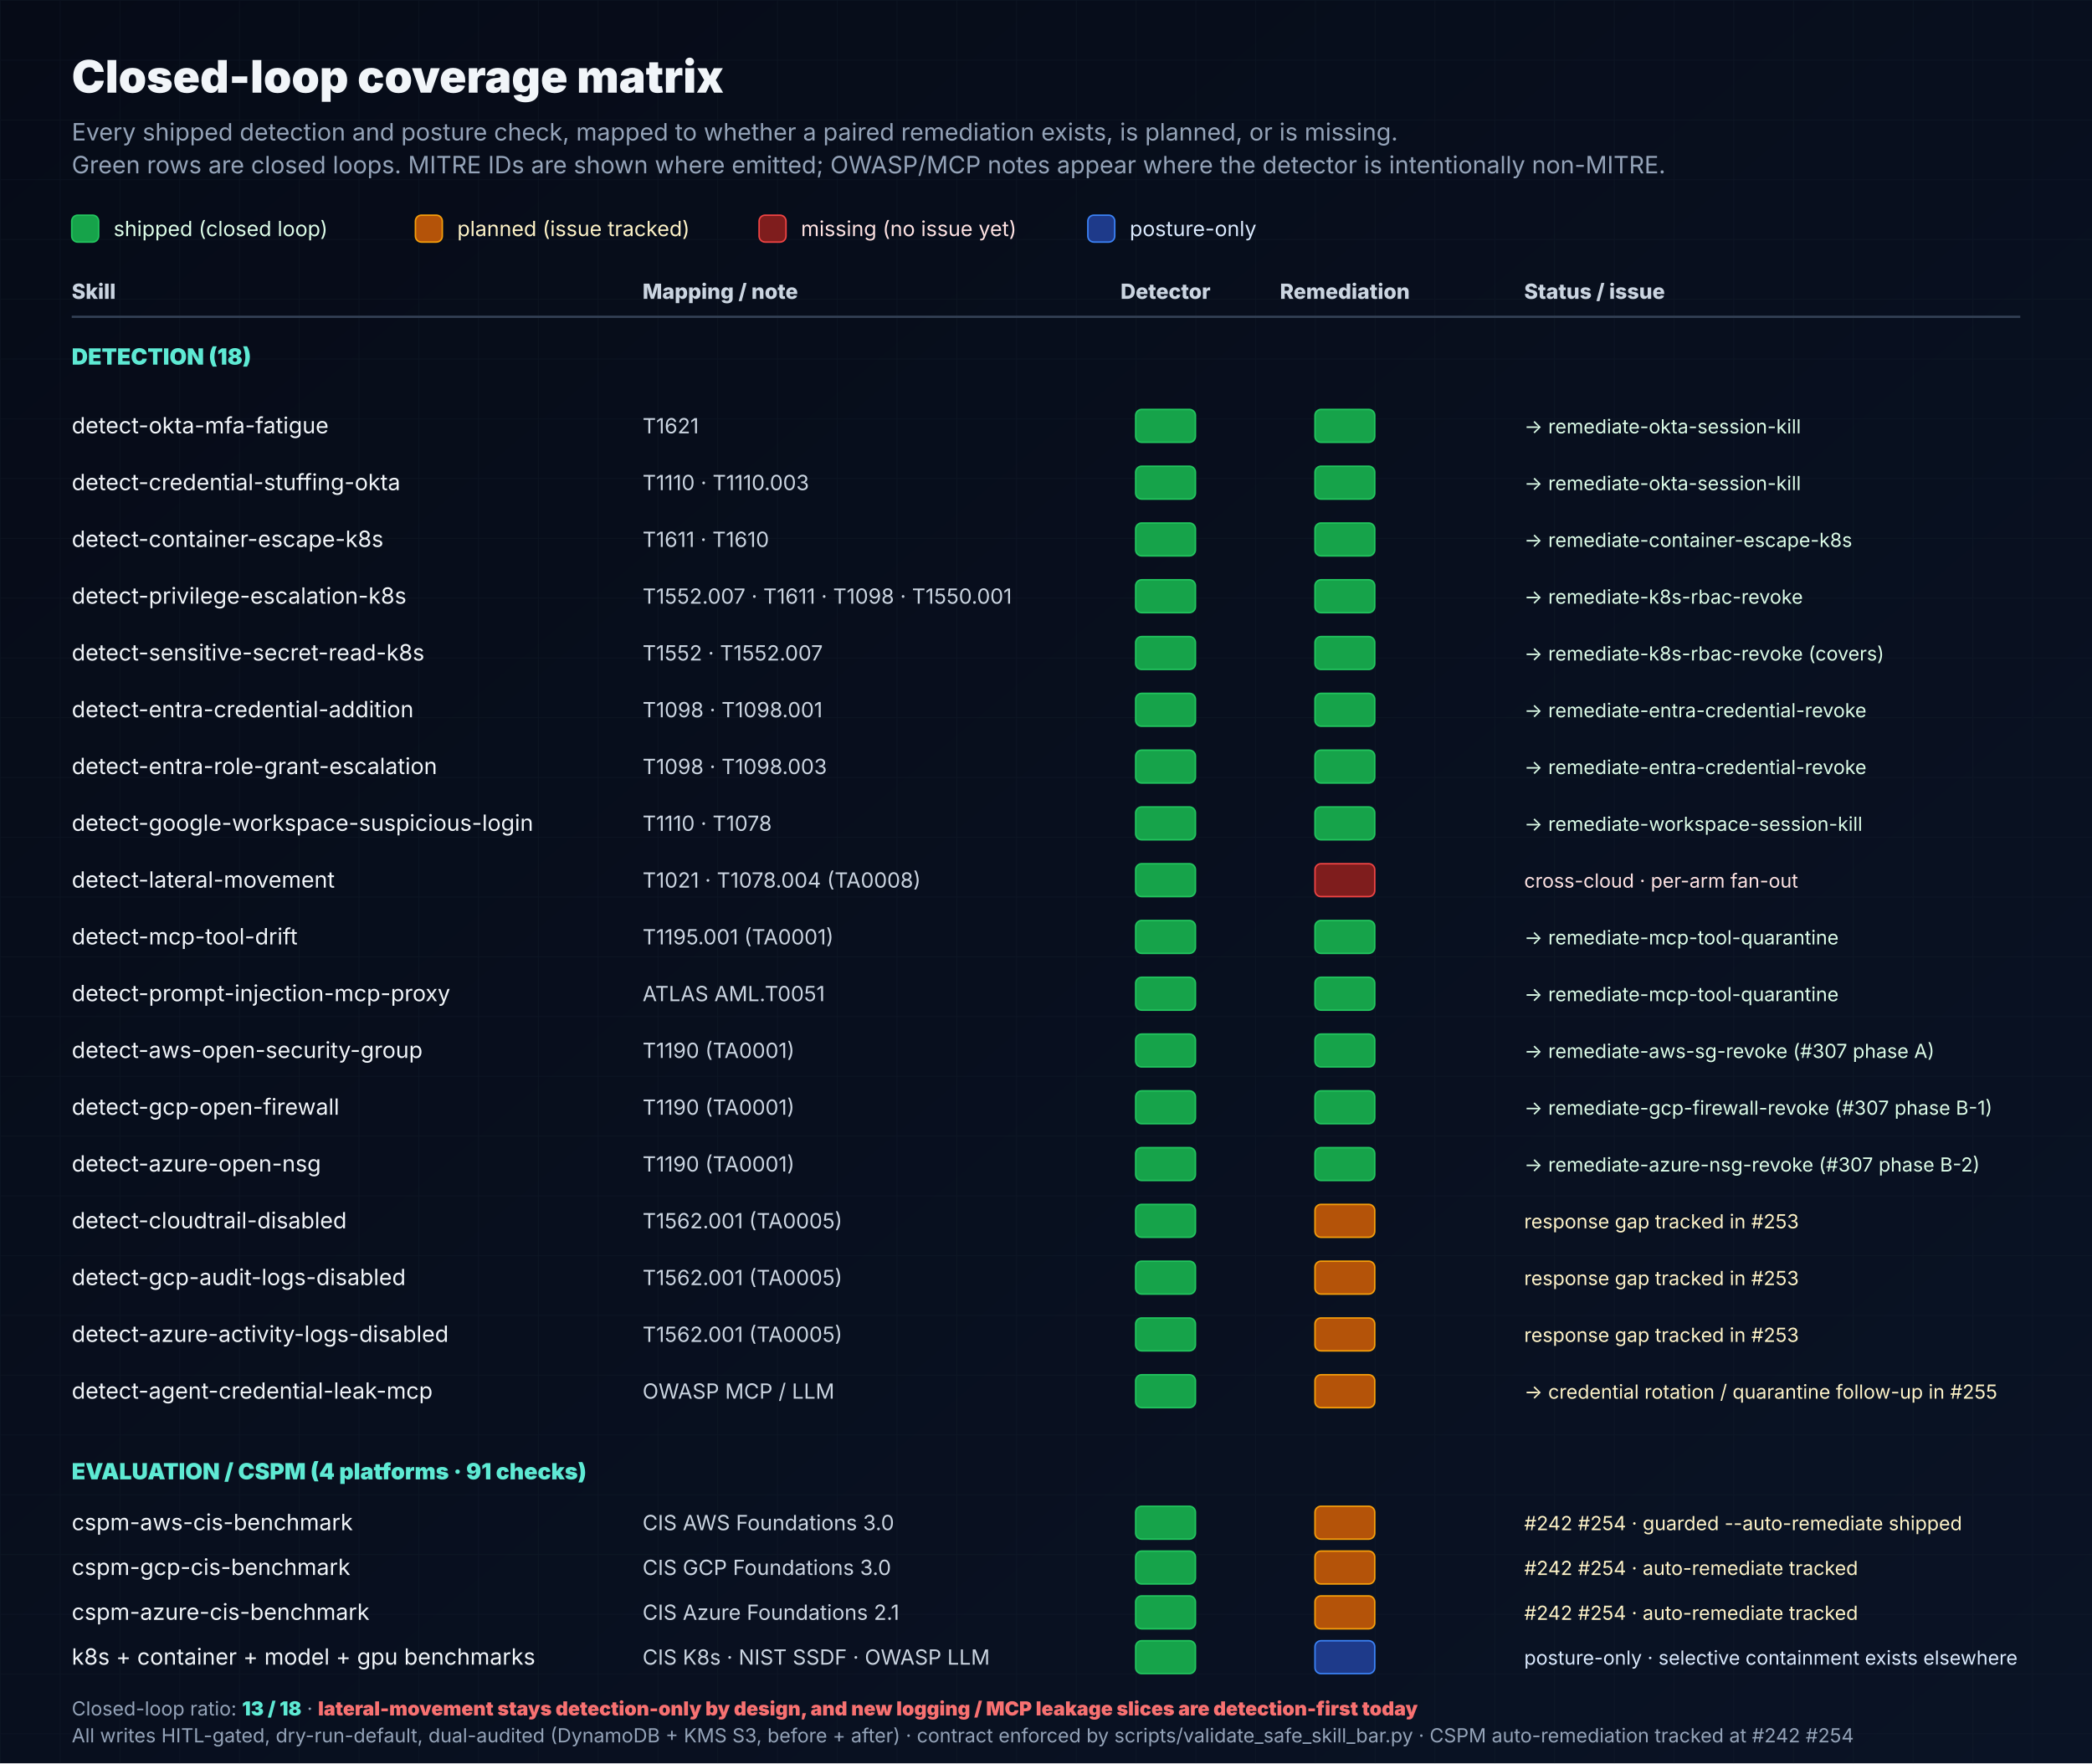
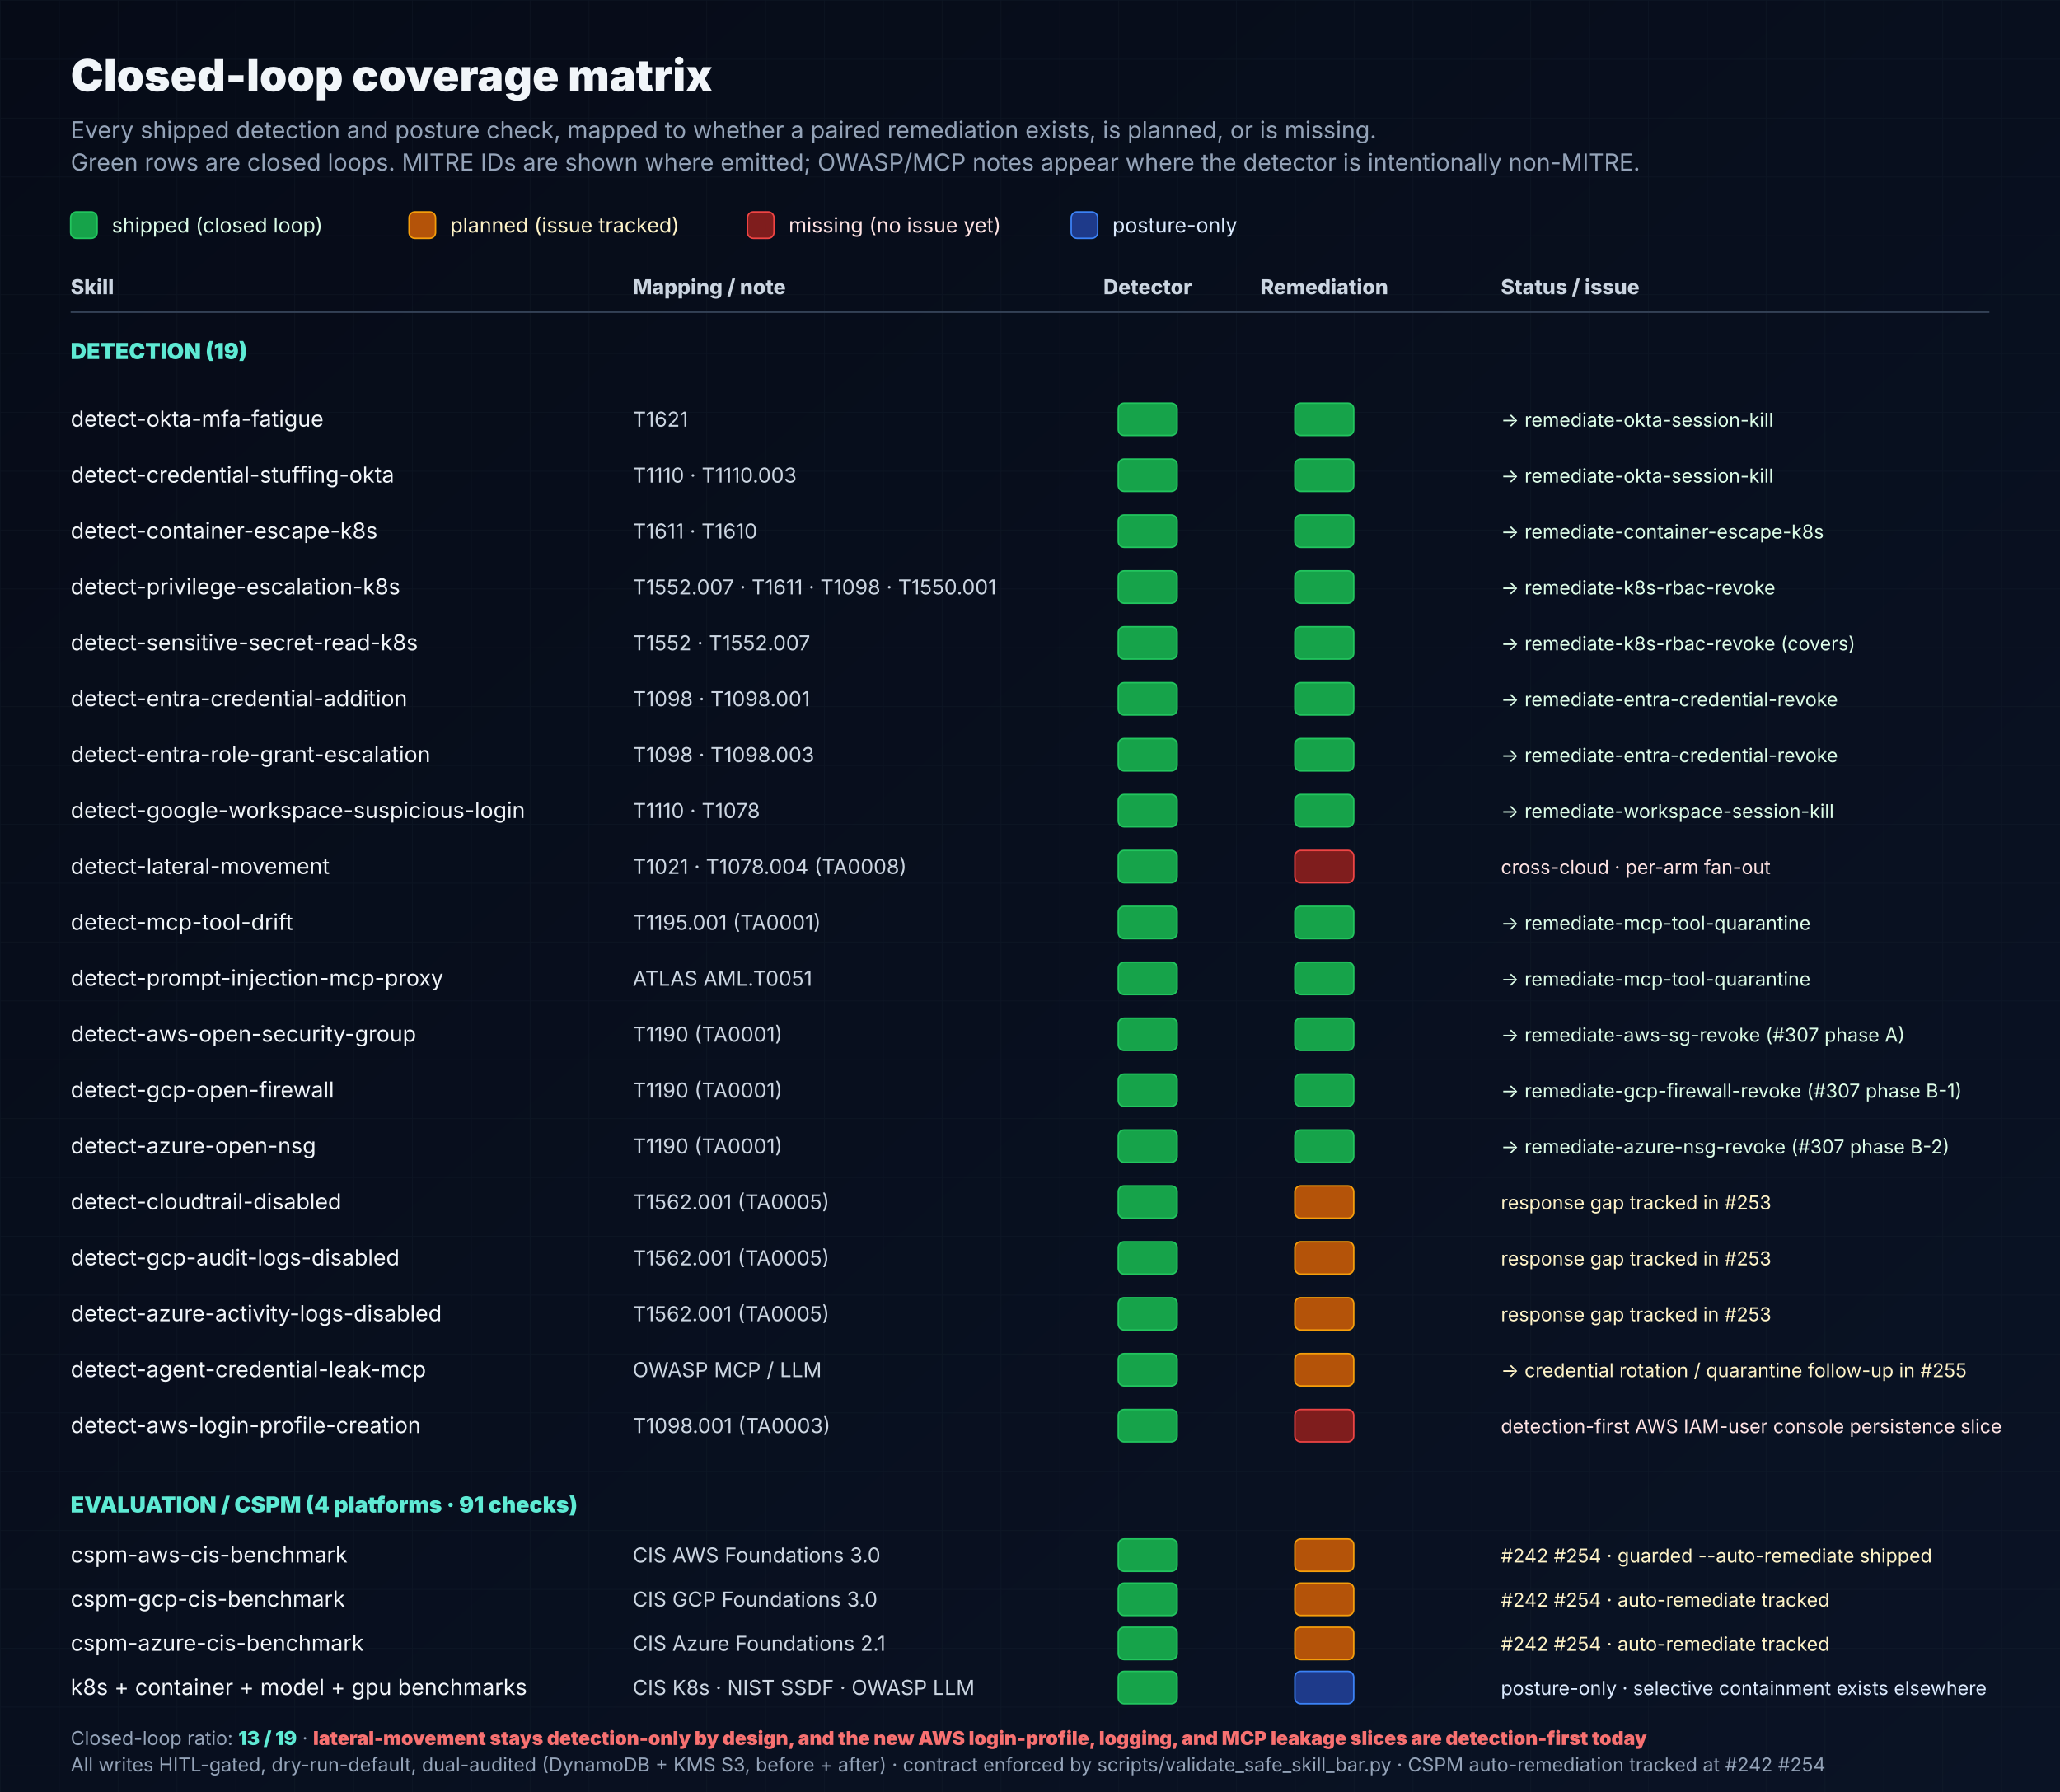
- <svg xmlns="http://www.w3.org/2000/svg" width="1400" height="1180" viewBox="0 0 1400 1180" role="img" aria-labelledby="cm-title cm-desc">
+ <svg xmlns="http://www.w3.org/2000/svg" width="1400" height="1218" viewBox="0 0 1400 1218" role="img" aria-labelledby="cm-title cm-desc">
  <defs>
    <linearGradient id="bg2" x1="0" y1="0" x2="1" y2="1">
      <stop offset="0%" stop-color="#060b17" />
      <stop offset="100%" stop-color="#0a1325" />
    </linearGradient>
    <pattern id="grid2" x="0" y="0" width="40" height="40" patternUnits="userSpaceOnUse">
      <path d="M40 0H0V40" fill="none" stroke="#1e293b" stroke-opacity="0.25" stroke-width="1" />
    </pattern>
  </defs>
-   <rect width="1400" height="1180" fill="url(#bg2)" />
-   <rect width="1400" height="1180" fill="url(#grid2)" />
+   <rect width="1400" height="1218" fill="url(#bg2)" />
+   <rect width="1400" height="1218" fill="url(#grid2)" />
  <text x="48" y="62" fill="#f1f5f9" font-family="Inter, system-ui, sans-serif" font-size="30" font-weight="900">Closed-loop coverage matrix</text>
  <text x="48" y="94" fill="#94a3b8" font-family="Inter, system-ui, sans-serif" font-size="16">Every shipped detection and posture check, mapped to whether a paired remediation exists, is planned, or is missing.</text>
  <text x="48" y="116" fill="#94a3b8" font-family="Inter, system-ui, sans-serif" font-size="16">Green rows are closed loops. MITRE IDs are shown where emitted; OWASP/MCP notes appear where the detector is intentionally non-MITRE.</text>
  <g transform="translate(48,144)" font-family="Inter, system-ui, sans-serif" font-size="14">
    <g>
      <rect x="0" y="0" width="18" height="18" rx="4" fill="#16a34a" stroke="#22c55e" />
      <text x="28" y="14" fill="#dcfce7">shipped (closed loop)</text>
    </g>
    <g transform="translate(230,0)">
      <rect x="0" y="0" width="18" height="18" rx="4" fill="#b45309" stroke="#f59e0b" />
      <text x="28" y="14" fill="#fef3c7">planned (issue tracked)</text>
    </g>
    <g transform="translate(460,0)">
      <rect x="0" y="0" width="18" height="18" rx="4" fill="#7f1d1d" stroke="#ef4444" />
      <text x="28" y="14" fill="#fee2e2">missing (no issue yet)</text>
    </g>
    <g transform="translate(680,0)">
      <rect x="0" y="0" width="18" height="18" rx="4" fill="#1e3a8a" stroke="#3b82f6" />
      <text x="28" y="14" fill="#dbeafe">posture-only</text>
    </g>
  </g>
  <g font-family="Inter, system-ui, sans-serif" font-size="14" font-weight="800" fill="#cbd5e1">
    <text x="48" y="200">Skill</text>
    <text x="430" y="200">Mapping / note</text>
    <text x="780" y="200" text-anchor="middle">Detector</text>
    <text x="900" y="200" text-anchor="middle">Remediation</text>
    <text x="1020" y="200">Status / issue</text>
  </g>
  <line x1="48" y1="212" x2="1352" y2="212" stroke="#334155" stroke-width="1.5" />
-   <text x="48" y="244" fill="#5eead4" font-family="Inter, system-ui, sans-serif" font-size="15" font-weight="900">DETECTION (18)</text>
+   <text x="48" y="244" fill="#5eead4" font-family="Inter, system-ui, sans-serif" font-size="15" font-weight="900">DETECTION (19)</text>
  <g font-family="Inter, system-ui, sans-serif">
    <text x="48" y="290" fill="#f1f5f9" font-size="15">detect-okta-mfa-fatigue</text>
    <text x="430" y="290" fill="#cbd5e1" font-size="14">T1621</text>
    <rect x="760" y="274" width="40" height="22" rx="4" fill="#16a34a" stroke="#22c55e" />
    <rect x="880" y="274" width="40" height="22" rx="4" fill="#16a34a" stroke="#22c55e" />
    <text x="1020" y="290" fill="#dcfce7" font-size="13">→ remediate-okta-session-kill</text>
  </g>
  <g font-family="Inter, system-ui, sans-serif">
    <text x="48" y="328" fill="#f1f5f9" font-size="15">detect-credential-stuffing-okta</text>
    <text x="430" y="328" fill="#cbd5e1" font-size="14">T1110 · T1110.003</text>
    <rect x="760" y="312" width="40" height="22" rx="4" fill="#16a34a" stroke="#22c55e" />
    <rect x="880" y="312" width="40" height="22" rx="4" fill="#16a34a" stroke="#22c55e" />
    <text x="1020" y="328" fill="#dcfce7" font-size="13">→ remediate-okta-session-kill</text>
  </g>
  <g font-family="Inter, system-ui, sans-serif">
    <text x="48" y="366" fill="#f1f5f9" font-size="15">detect-container-escape-k8s</text>
    <text x="430" y="366" fill="#cbd5e1" font-size="14">T1611 · T1610</text>
    <rect x="760" y="350" width="40" height="22" rx="4" fill="#16a34a" stroke="#22c55e" />
    <rect x="880" y="350" width="40" height="22" rx="4" fill="#16a34a" stroke="#22c55e" />
    <text x="1020" y="366" fill="#dcfce7" font-size="13">→ remediate-container-escape-k8s</text>
  </g>
  <g font-family="Inter, system-ui, sans-serif">
    <text x="48" y="404" fill="#f1f5f9" font-size="15">detect-privilege-escalation-k8s</text>
    <text x="430" y="404" fill="#cbd5e1" font-size="14">T1552.007 · T1611 · T1098 · T1550.001</text>
    <rect x="760" y="388" width="40" height="22" rx="4" fill="#16a34a" stroke="#22c55e" />
    <rect x="880" y="388" width="40" height="22" rx="4" fill="#16a34a" stroke="#22c55e" />
    <text x="1020" y="404" fill="#dcfce7" font-size="13">→ remediate-k8s-rbac-revoke</text>
  </g>
  <g font-family="Inter, system-ui, sans-serif">
    <text x="48" y="442" fill="#f1f5f9" font-size="15">detect-sensitive-secret-read-k8s</text>
    <text x="430" y="442" fill="#cbd5e1" font-size="14">T1552 · T1552.007</text>
    <rect x="760" y="426" width="40" height="22" rx="4" fill="#16a34a" stroke="#22c55e" />
    <rect x="880" y="426" width="40" height="22" rx="4" fill="#16a34a" stroke="#22c55e" />
    <text x="1020" y="442" fill="#dcfce7" font-size="13">→ remediate-k8s-rbac-revoke (covers)</text>
  </g>
  <g font-family="Inter, system-ui, sans-serif">
    <text x="48" y="480" fill="#f1f5f9" font-size="15">detect-entra-credential-addition</text>
    <text x="430" y="480" fill="#cbd5e1" font-size="14">T1098 · T1098.001</text>
    <rect x="760" y="464" width="40" height="22" rx="4" fill="#16a34a" stroke="#22c55e" />
    <rect x="880" y="464" width="40" height="22" rx="4" fill="#16a34a" stroke="#22c55e" />
    <text x="1020" y="480" fill="#dcfce7" font-size="13">→ remediate-entra-credential-revoke</text>
  </g>
  <g font-family="Inter, system-ui, sans-serif">
    <text x="48" y="518" fill="#f1f5f9" font-size="15">detect-entra-role-grant-escalation</text>
    <text x="430" y="518" fill="#cbd5e1" font-size="14">T1098 · T1098.003</text>
    <rect x="760" y="502" width="40" height="22" rx="4" fill="#16a34a" stroke="#22c55e" />
    <rect x="880" y="502" width="40" height="22" rx="4" fill="#16a34a" stroke="#22c55e" />
    <text x="1020" y="518" fill="#dcfce7" font-size="13">→ remediate-entra-credential-revoke</text>
  </g>
  <g font-family="Inter, system-ui, sans-serif">
    <text x="48" y="556" fill="#f1f5f9" font-size="15">detect-google-workspace-suspicious-login</text>
    <text x="430" y="556" fill="#cbd5e1" font-size="14">T1110 · T1078</text>
    <rect x="760" y="540" width="40" height="22" rx="4" fill="#16a34a" stroke="#22c55e" />
    <rect x="880" y="540" width="40" height="22" rx="4" fill="#16a34a" stroke="#22c55e" />
    <text x="1020" y="556" fill="#dcfce7" font-size="13">→ remediate-workspace-session-kill</text>
  </g>
  <g font-family="Inter, system-ui, sans-serif">
    <text x="48" y="594" fill="#f1f5f9" font-size="15">detect-lateral-movement</text>
    <text x="430" y="594" fill="#cbd5e1" font-size="14">T1021 · T1078.004 (TA0008)</text>
    <rect x="760" y="578" width="40" height="22" rx="4" fill="#16a34a" stroke="#22c55e" />
    <rect x="880" y="578" width="40" height="22" rx="4" fill="#7f1d1d" stroke="#ef4444" />
    <text x="1020" y="594" fill="#fee2e2" font-size="13">cross-cloud · per-arm fan-out</text>
  </g>
  <g font-family="Inter, system-ui, sans-serif">
    <text x="48" y="632" fill="#f1f5f9" font-size="15">detect-mcp-tool-drift</text>
    <text x="430" y="632" fill="#cbd5e1" font-size="14">T1195.001 (TA0001)</text>
    <rect x="760" y="616" width="40" height="22" rx="4" fill="#16a34a" stroke="#22c55e" />
    <rect x="880" y="616" width="40" height="22" rx="4" fill="#16a34a" stroke="#22c55e" />
    <text x="1020" y="632" fill="#dcfce7" font-size="13">→ remediate-mcp-tool-quarantine</text>
  </g>
  <g font-family="Inter, system-ui, sans-serif">
    <text x="48" y="670" fill="#f1f5f9" font-size="15">detect-prompt-injection-mcp-proxy</text>
    <text x="430" y="670" fill="#cbd5e1" font-size="14">ATLAS AML.T0051</text>
    <rect x="760" y="654" width="40" height="22" rx="4" fill="#16a34a" stroke="#22c55e" />
    <rect x="880" y="654" width="40" height="22" rx="4" fill="#16a34a" stroke="#22c55e" />
    <text x="1020" y="670" fill="#dcfce7" font-size="13">→ remediate-mcp-tool-quarantine</text>
  </g>
  <g font-family="Inter, system-ui, sans-serif">
    <text x="48" y="708" fill="#f1f5f9" font-size="15">detect-aws-open-security-group</text>
    <text x="430" y="708" fill="#cbd5e1" font-size="14">T1190 (TA0001)</text>
    <rect x="760" y="692" width="40" height="22" rx="4" fill="#16a34a" stroke="#22c55e" />
    <rect x="880" y="692" width="40" height="22" rx="4" fill="#16a34a" stroke="#22c55e" />
    <text x="1020" y="708" fill="#dcfce7" font-size="13">→ remediate-aws-sg-revoke (#307 phase A)</text>
  </g>
  <g font-family="Inter, system-ui, sans-serif">
    <text x="48" y="746" fill="#f1f5f9" font-size="15">detect-gcp-open-firewall</text>
    <text x="430" y="746" fill="#cbd5e1" font-size="14">T1190 (TA0001)</text>
    <rect x="760" y="730" width="40" height="22" rx="4" fill="#16a34a" stroke="#22c55e" />
    <rect x="880" y="730" width="40" height="22" rx="4" fill="#16a34a" stroke="#22c55e" />
    <text x="1020" y="746" fill="#dcfce7" font-size="13">→ remediate-gcp-firewall-revoke (#307 phase B-1)</text>
  </g>
  <g font-family="Inter, system-ui, sans-serif">
    <text x="48" y="784" fill="#f1f5f9" font-size="15">detect-azure-open-nsg</text>
    <text x="430" y="784" fill="#cbd5e1" font-size="14">T1190 (TA0001)</text>
    <rect x="760" y="768" width="40" height="22" rx="4" fill="#16a34a" stroke="#22c55e" />
    <rect x="880" y="768" width="40" height="22" rx="4" fill="#16a34a" stroke="#22c55e" />
    <text x="1020" y="784" fill="#dcfce7" font-size="13">→ remediate-azure-nsg-revoke (#307 phase B-2)</text>
  </g>
  <g font-family="Inter, system-ui, sans-serif">
    <text x="48" y="822" fill="#f1f5f9" font-size="15">detect-cloudtrail-disabled</text>
    <text x="430" y="822" fill="#cbd5e1" font-size="14">T1562.001 (TA0005)</text>
    <rect x="760" y="806" width="40" height="22" rx="4" fill="#16a34a" stroke="#22c55e" />
    <rect x="880" y="806" width="40" height="22" rx="4" fill="#b45309" stroke="#f59e0b" />
    <text x="1020" y="822" fill="#fef3c7" font-size="13">response gap tracked in #253</text>
  </g>
  <g font-family="Inter, system-ui, sans-serif">
    <text x="48" y="860" fill="#f1f5f9" font-size="15">detect-gcp-audit-logs-disabled</text>
    <text x="430" y="860" fill="#cbd5e1" font-size="14">T1562.001 (TA0005)</text>
    <rect x="760" y="844" width="40" height="22" rx="4" fill="#16a34a" stroke="#22c55e" />
    <rect x="880" y="844" width="40" height="22" rx="4" fill="#b45309" stroke="#f59e0b" />
    <text x="1020" y="860" fill="#fef3c7" font-size="13">response gap tracked in #253</text>
  </g>
  <g font-family="Inter, system-ui, sans-serif">
    <text x="48" y="898" fill="#f1f5f9" font-size="15">detect-azure-activity-logs-disabled</text>
    <text x="430" y="898" fill="#cbd5e1" font-size="14">T1562.001 (TA0005)</text>
    <rect x="760" y="882" width="40" height="22" rx="4" fill="#16a34a" stroke="#22c55e" />
    <rect x="880" y="882" width="40" height="22" rx="4" fill="#b45309" stroke="#f59e0b" />
    <text x="1020" y="898" fill="#fef3c7" font-size="13">response gap tracked in #253</text>
  </g>
  <g font-family="Inter, system-ui, sans-serif">
    <text x="48" y="936" fill="#f1f5f9" font-size="15">detect-agent-credential-leak-mcp</text>
    <text x="430" y="936" fill="#cbd5e1" font-size="14">OWASP MCP / LLM</text>
    <rect x="760" y="920" width="40" height="22" rx="4" fill="#16a34a" stroke="#22c55e" />
    <rect x="880" y="920" width="40" height="22" rx="4" fill="#b45309" stroke="#f59e0b" />
    <text x="1020" y="936" fill="#fef3c7" font-size="13">→ credential rotation / quarantine follow-up in #255</text>
  </g>
-   <text x="48" y="990" fill="#5eead4" font-family="Inter, system-ui, sans-serif" font-size="15" font-weight="900">EVALUATION / CSPM (4 platforms · 91 checks)</text>
-   <g font-family="Inter, system-ui, sans-serif">
-     <text x="48" y="1024" fill="#f1f5f9" font-size="15">cspm-aws-cis-benchmark</text>
-     <text x="430" y="1024" fill="#cbd5e1" font-size="14">CIS AWS Foundations 3.0</text>
-     <rect x="760" y="1008" width="40" height="22" rx="4" fill="#16a34a" stroke="#22c55e" />
-     <rect x="880" y="1008" width="40" height="22" rx="4" fill="#b45309" stroke="#f59e0b" />
-     <text x="1020" y="1024" fill="#fef3c7" font-size="13">#242 #254 · guarded --auto-remediate shipped</text>
-   </g>
-   <g font-family="Inter, system-ui, sans-serif">
-     <text x="48" y="1054" fill="#f1f5f9" font-size="15">cspm-gcp-cis-benchmark</text>
-     <text x="430" y="1054" fill="#cbd5e1" font-size="14">CIS GCP Foundations 3.0</text>
-     <rect x="760" y="1038" width="40" height="22" rx="4" fill="#16a34a" stroke="#22c55e" />
-     <rect x="880" y="1038" width="40" height="22" rx="4" fill="#b45309" stroke="#f59e0b" />
-     <text x="1020" y="1054" fill="#fef3c7" font-size="13">#242 #254 · auto-remediate tracked</text>
-   </g>
-   <g font-family="Inter, system-ui, sans-serif">
-     <text x="48" y="1084" fill="#f1f5f9" font-size="15">cspm-azure-cis-benchmark</text>
-     <text x="430" y="1084" fill="#cbd5e1" font-size="14">CIS Azure Foundations 2.1</text>
-     <rect x="760" y="1068" width="40" height="22" rx="4" fill="#16a34a" stroke="#22c55e" />
-     <rect x="880" y="1068" width="40" height="22" rx="4" fill="#b45309" stroke="#f59e0b" />
-     <text x="1020" y="1084" fill="#fef3c7" font-size="13">#242 #254 · auto-remediate tracked</text>
-   </g>
-   <g font-family="Inter, system-ui, sans-serif">
-     <text x="48" y="1114" fill="#f1f5f9" font-size="15">k8s + container + model + gpu benchmarks</text>
-     <text x="430" y="1114" fill="#cbd5e1" font-size="14">CIS K8s · NIST SSDF · OWASP LLM</text>
-     <rect x="760" y="1098" width="40" height="22" rx="4" fill="#16a34a" stroke="#22c55e" />
-     <rect x="880" y="1098" width="40" height="22" rx="4" fill="#1e3a8a" stroke="#3b82f6" />
-     <text x="1020" y="1114" fill="#dbeafe" font-size="13">posture-only · selective containment exists elsewhere</text>
-   </g>
-   <g font-family="Inter, system-ui, sans-serif">
-     <text x="48" y="1148" fill="#94a3b8" font-size="13">Closed-loop ratio: <tspan fill="#5eead4" font-weight="900">13 / 18</tspan> · <tspan fill="#f87171" font-weight="900">lateral-movement stays detection-only by design, and new logging / MCP leakage slices are detection-first today</tspan>
+   <g font-family="Inter, system-ui, sans-serif">
+     <text x="48" y="974" fill="#f1f5f9" font-size="15">detect-aws-login-profile-creation</text>
+     <text x="430" y="974" fill="#cbd5e1" font-size="14">T1098.001 (TA0003)</text>
+     <rect x="760" y="958" width="40" height="22" rx="4" fill="#16a34a" stroke="#22c55e" />
+     <rect x="880" y="958" width="40" height="22" rx="4" fill="#7f1d1d" stroke="#ef4444" />
+     <text x="1020" y="974" fill="#fee2e2" font-size="13">detection-first AWS IAM-user console persistence slice</text>
+   </g>
+   <text x="48" y="1028" fill="#5eead4" font-family="Inter, system-ui, sans-serif" font-size="15" font-weight="900">EVALUATION / CSPM (4 platforms · 91 checks)</text>
+   <g font-family="Inter, system-ui, sans-serif">
+     <text x="48" y="1062" fill="#f1f5f9" font-size="15">cspm-aws-cis-benchmark</text>
+     <text x="430" y="1062" fill="#cbd5e1" font-size="14">CIS AWS Foundations 3.0</text>
+     <rect x="760" y="1046" width="40" height="22" rx="4" fill="#16a34a" stroke="#22c55e" />
+     <rect x="880" y="1046" width="40" height="22" rx="4" fill="#b45309" stroke="#f59e0b" />
+     <text x="1020" y="1062" fill="#fef3c7" font-size="13">#242 #254 · guarded --auto-remediate shipped</text>
+   </g>
+   <g font-family="Inter, system-ui, sans-serif">
+     <text x="48" y="1092" fill="#f1f5f9" font-size="15">cspm-gcp-cis-benchmark</text>
+     <text x="430" y="1092" fill="#cbd5e1" font-size="14">CIS GCP Foundations 3.0</text>
+     <rect x="760" y="1076" width="40" height="22" rx="4" fill="#16a34a" stroke="#22c55e" />
+     <rect x="880" y="1076" width="40" height="22" rx="4" fill="#b45309" stroke="#f59e0b" />
+     <text x="1020" y="1092" fill="#fef3c7" font-size="13">#242 #254 · auto-remediate tracked</text>
+   </g>
+   <g font-family="Inter, system-ui, sans-serif">
+     <text x="48" y="1122" fill="#f1f5f9" font-size="15">cspm-azure-cis-benchmark</text>
+     <text x="430" y="1122" fill="#cbd5e1" font-size="14">CIS Azure Foundations 2.1</text>
+     <rect x="760" y="1106" width="40" height="22" rx="4" fill="#16a34a" stroke="#22c55e" />
+     <rect x="880" y="1106" width="40" height="22" rx="4" fill="#b45309" stroke="#f59e0b" />
+     <text x="1020" y="1122" fill="#fef3c7" font-size="13">#242 #254 · auto-remediate tracked</text>
+   </g>
+   <g font-family="Inter, system-ui, sans-serif">
+     <text x="48" y="1152" fill="#f1f5f9" font-size="15">k8s + container + model + gpu benchmarks</text>
+     <text x="430" y="1152" fill="#cbd5e1" font-size="14">CIS K8s · NIST SSDF · OWASP LLM</text>
+     <rect x="760" y="1136" width="40" height="22" rx="4" fill="#16a34a" stroke="#22c55e" />
+     <rect x="880" y="1136" width="40" height="22" rx="4" fill="#1e3a8a" stroke="#3b82f6" />
+     <text x="1020" y="1152" fill="#dbeafe" font-size="13">posture-only · selective containment exists elsewhere</text>
+   </g>
+   <g font-family="Inter, system-ui, sans-serif">
+     <text x="48" y="1186" fill="#94a3b8" font-size="13">Closed-loop ratio: <tspan fill="#5eead4" font-weight="900">13 / 19</tspan> · <tspan fill="#f87171" font-weight="900">lateral-movement stays detection-only by design, and the new AWS login-profile, logging, and MCP leakage slices are detection-first today</tspan>
    </text>
-     <text x="48" y="1166" fill="#94a3b8" font-size="13">All writes HITL-gated, dry-run-default, dual-audited (DynamoDB + KMS S3, before + after) · contract enforced by scripts/validate_safe_skill_bar.py · CSPM auto-remediation tracked at #242 #254</text>
+     <text x="48" y="1204" fill="#94a3b8" font-size="13">All writes HITL-gated, dry-run-default, dual-audited (DynamoDB + KMS S3, before + after) · contract enforced by scripts/validate_safe_skill_bar.py · CSPM auto-remediation tracked at #242 #254</text>
  </g>
</svg>
